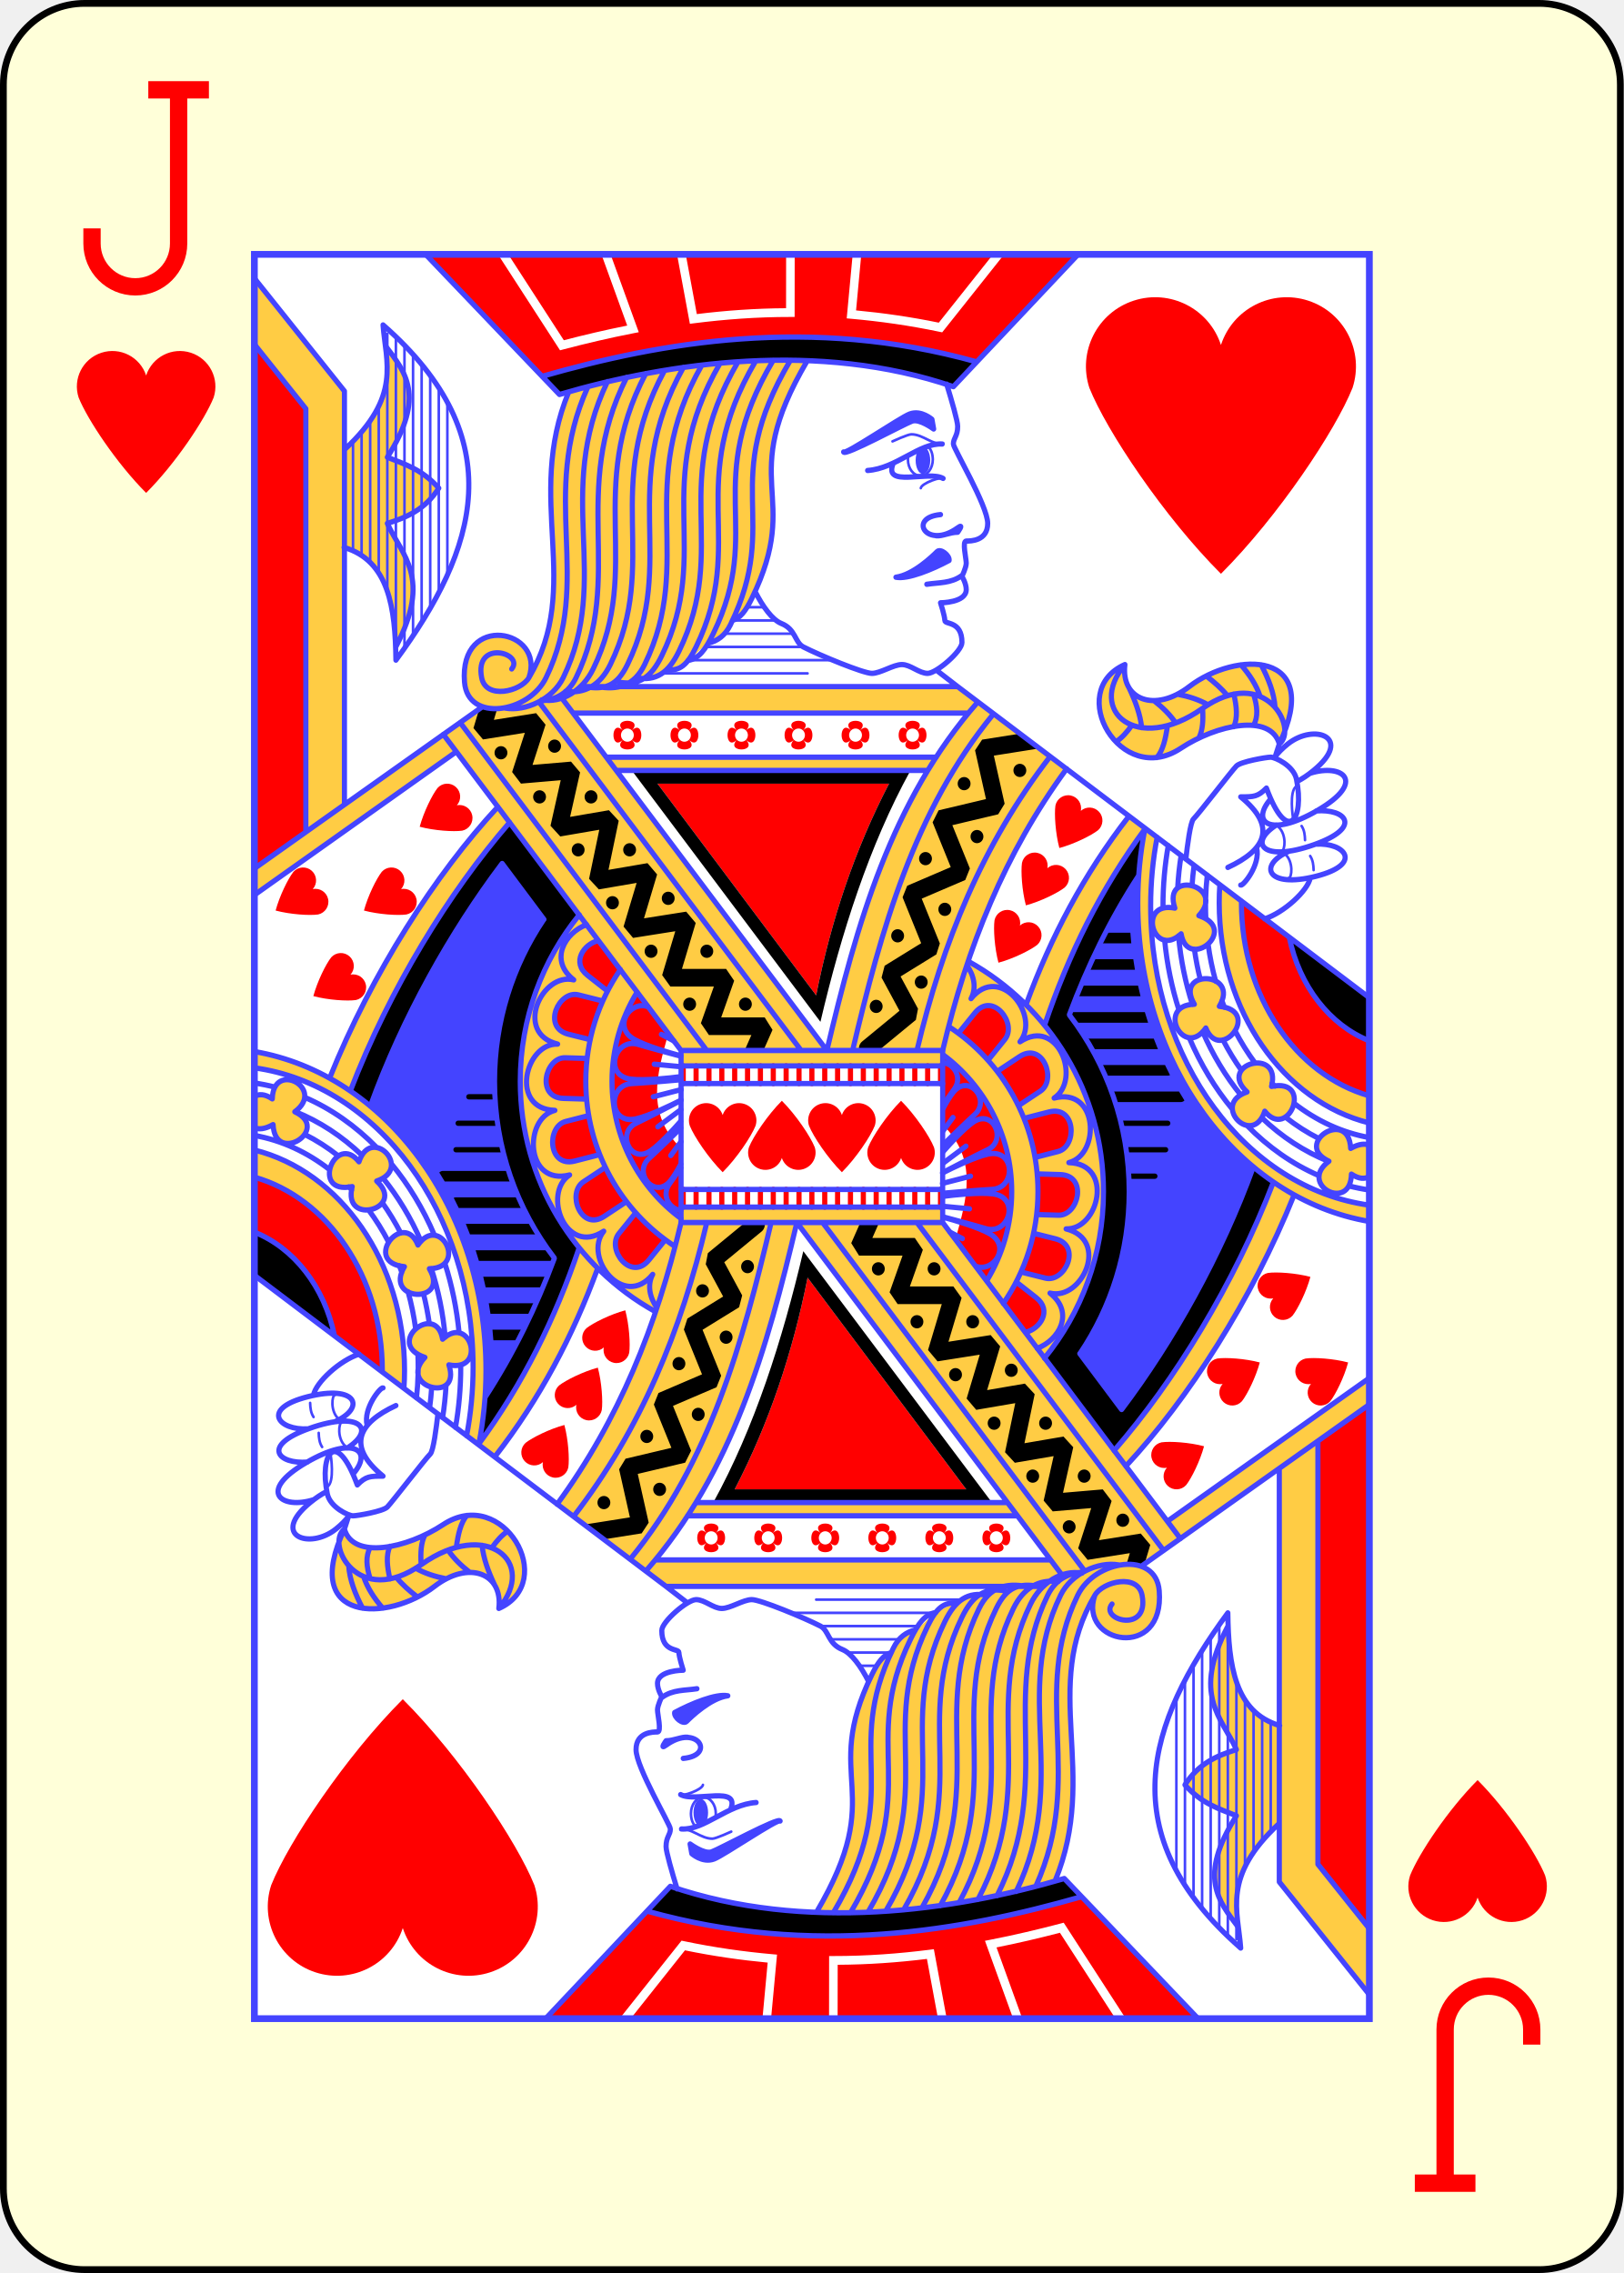
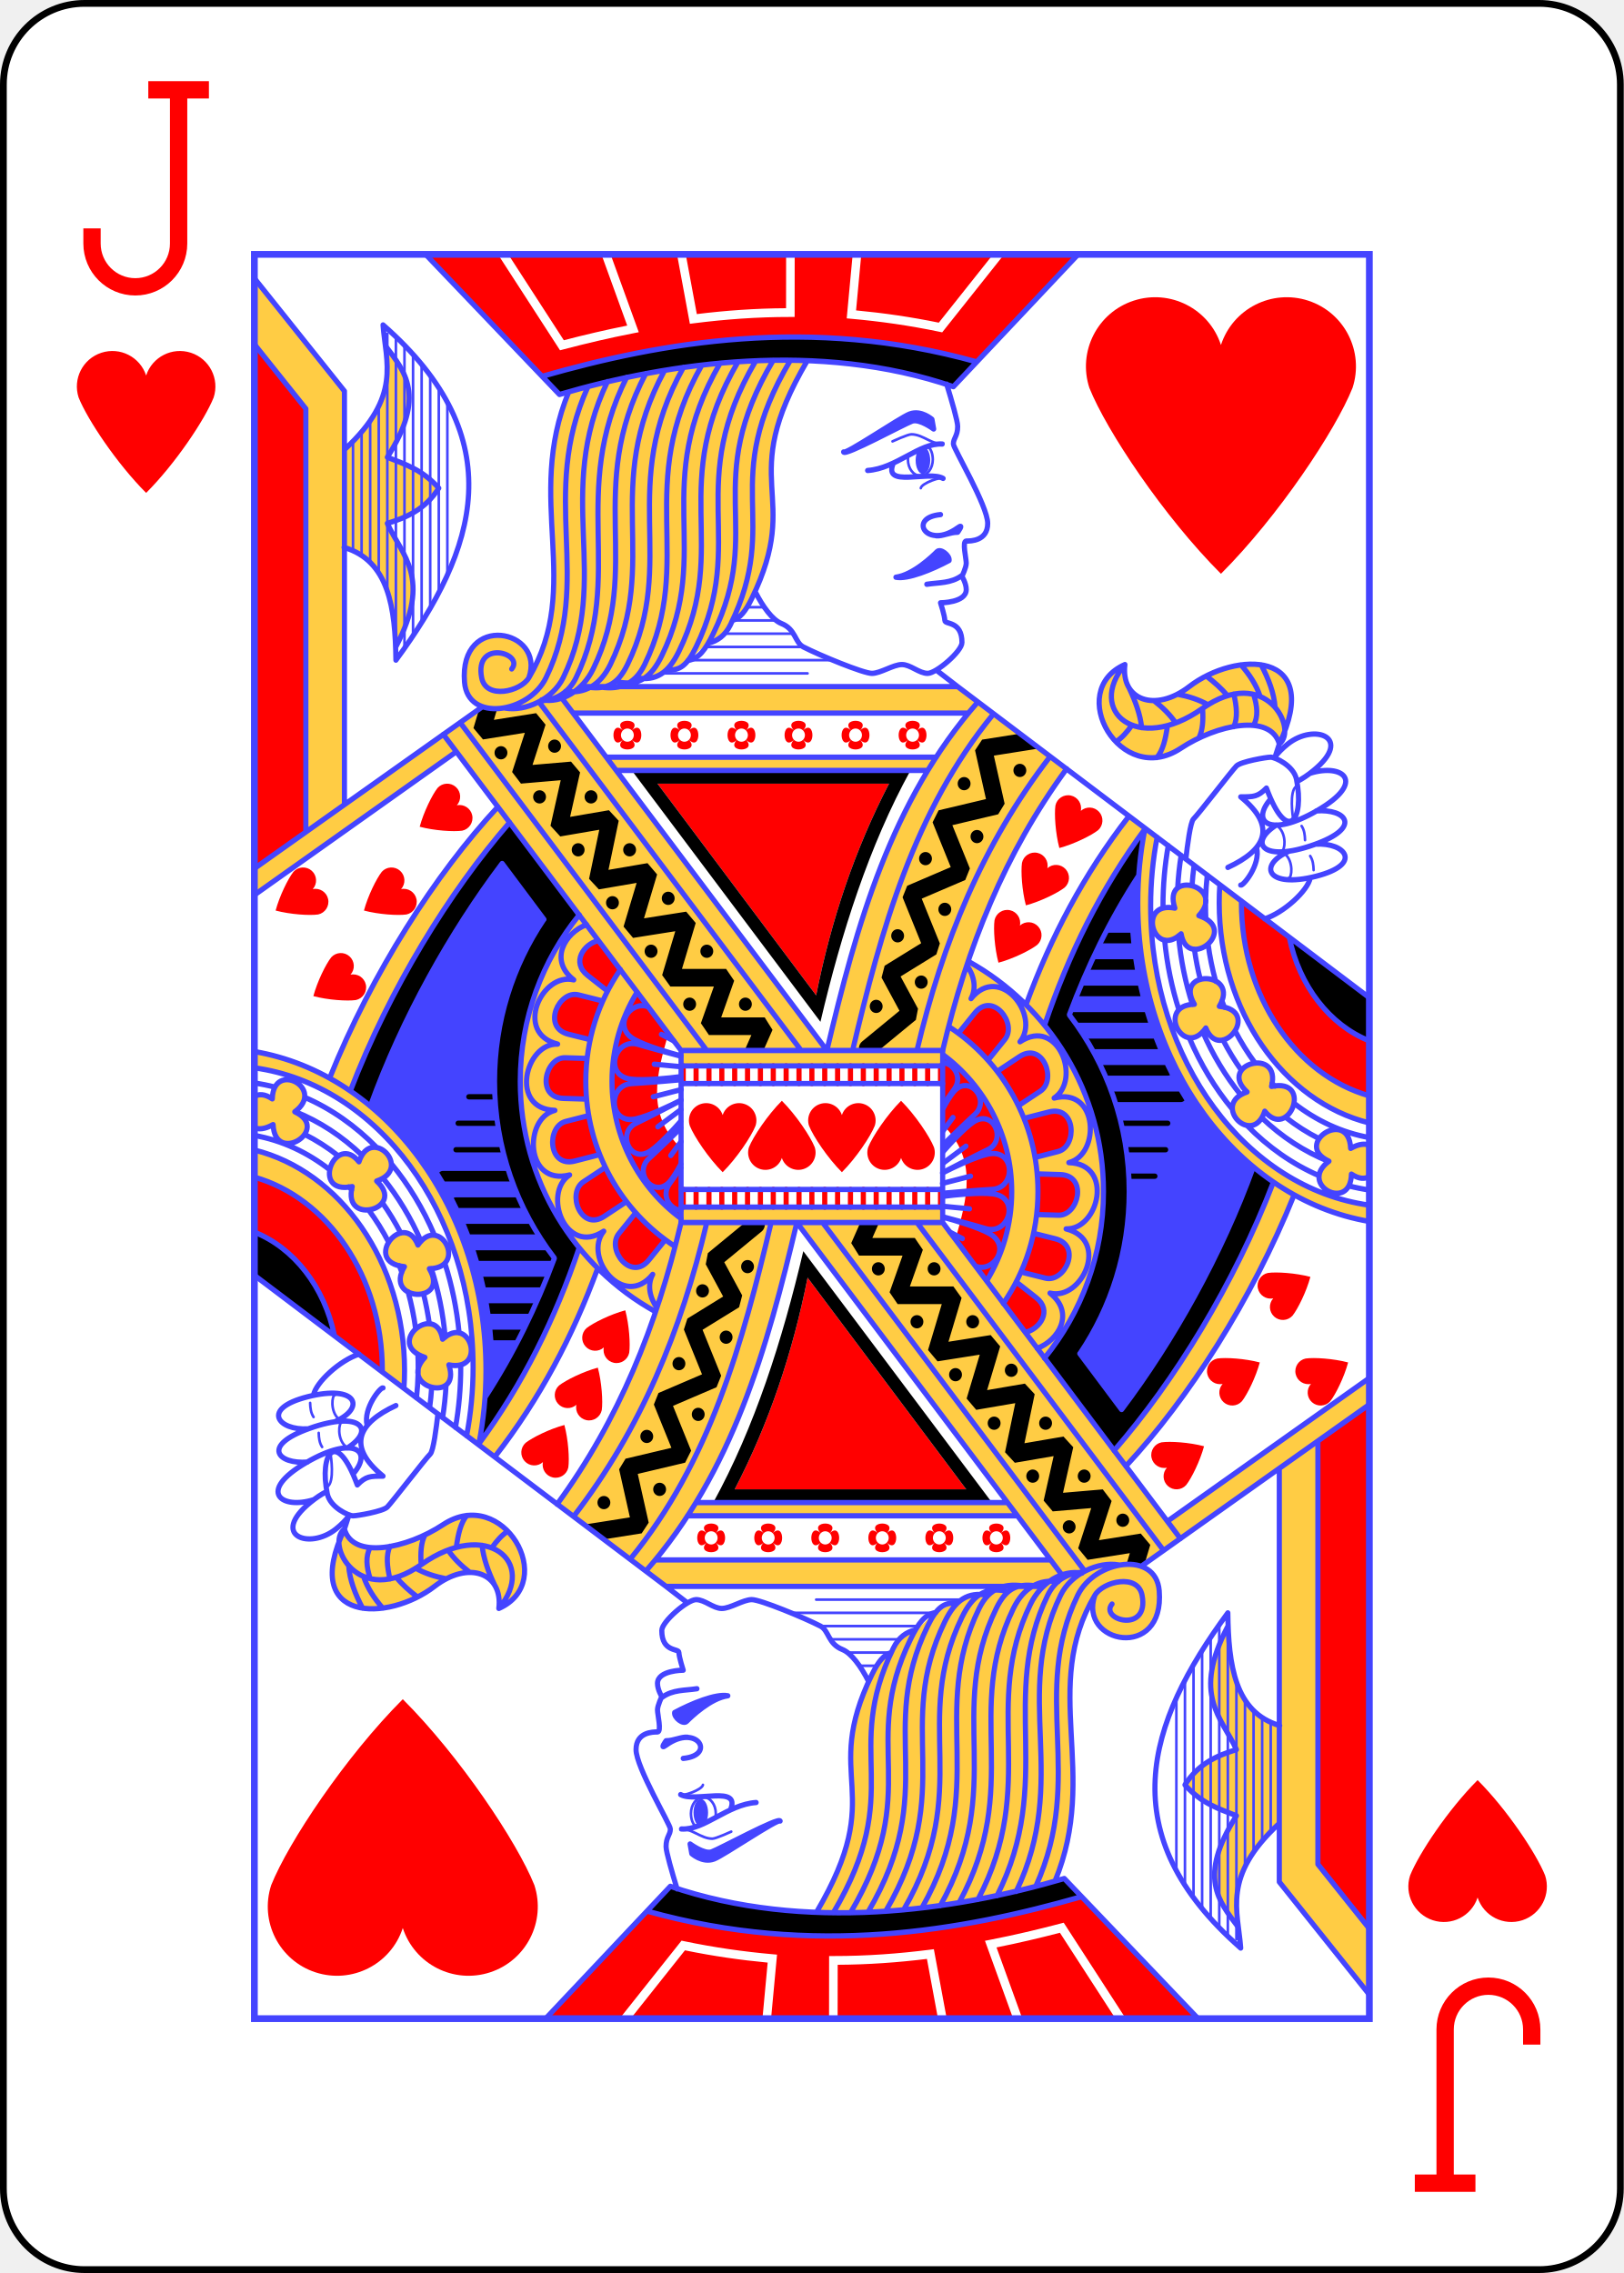
<svg xmlns="http://www.w3.org/2000/svg" xmlns:xlink="http://www.w3.org/1999/xlink" class="card" face="JH" height="3.5in" preserveAspectRatio="none" viewBox="-120 -168 240 336" width="2.5in">
  <defs>
    <symbol id="VHJ" viewBox="-500 -500 1000 1000" preserveAspectRatio="xMinYMid">
      <path d="M50 -460L250 -460M150 -460L150 250A100 100 0 0 1 -250 250L-250 220" stroke="red" stroke-width="80" stroke-linecap="square" stroke-miterlimit="1.5" fill="none" />
    </symbol>
    <symbol id="SHJ" viewBox="-600 -600 1200 1200" preserveAspectRatio="xMinYMid">
      <path d="M0 -300A230 230 0 0 1 460 -150C400 0 200 300 0 500C-200 300 -400 0 -460 -150A230 230 0 0 1 0 -300Z" fill="red" />
    </symbol>
    <symbol id="HJ6" preserveAspectRatio="none" viewBox="0 0 1300 2000">
      <path stroke="#44F" stroke-linecap="round" stroke-linejoin="round" stroke-width="3" fill="none" d="M115,211.838V336.035M125,201.17V341.484M135,188.605V349.318M145,171.893V361.475M155,90V382.195M165,93.402V455M175,103.035V446.279M185,113.461v318.725M195,124.77V417.176M205,137.234V400.865M215,151.24V383.217M225,167.818V363.498M1202,680c9.809,8.788 7.628,26.84 4,27M1194,649c9.809,8.788 7.628,26.84 4,27M1215,603c-9,5 -4,36 -4,36M1221,648c3.216,4.712 3.826,10.284 4,16M1231,682c3.216,4.712 3.826,10.284 4,16M804,254c-2.915,-2.551 -26.04,5.376 -27,11M803,214c-12,3 -23,-10 -37,-10 -4.123,0 -22,8 -22,8M785.397,217.99c3.635,2.779 5.514,8.267 5.603,14.51 0,10.217 -6.492,18.5 -14.5,18.5 -8.008,0 -14.5,-8.283 -14.5,-18.5 0,-1.545 0.148,-3.046 0.428,-4.48M594.212,400H574.713M608.169,415H557.677M627.874,430h-79.844M639.778,445H526.273M670,460H510M645,475H474.754" />
      <use xlink:href="#SHJ" height="100" width="100" transform="translate(546,1000)scale(1,0.972)rotate(0)translate(-50,-50)" />
      <use xlink:href="#SHJ" height="100" width="100" transform="translate(615,1000)scale(1,0.972)rotate(180)translate(-50,-50)" />
      <use xlink:href="#SHJ" height="75" width="75" transform="translate(883,776)scale(1,0.972)rotate(30)translate(-37,-37)" />
      <use xlink:href="#SHJ" height="75" width="75" transform="translate(915,711)scale(1,0.972)rotate(30)translate(-37,-37)" />
      <use xlink:href="#SHJ" height="75" width="75" transform="translate(954,646)scale(1,0.972)rotate(30)translate(-37,-37)" />
      <use xlink:href="#SHJ" height="75" width="75" transform="translate(220,633)scale(1,0.972)rotate(60)translate(-37,-37)" />
      <use xlink:href="#SHJ" height="75" width="75" transform="translate(155,728)scale(1,0.972)rotate(60)translate(-37,-37)" />
      <use xlink:href="#SHJ" height="75" width="75" transform="translate(52,728)scale(1,0.972)rotate(60)translate(-37,-37)" />
      <use xlink:href="#SHJ" height="75" width="75" transform="translate(96,825)scale(1,0.972)rotate(60)translate(-37,-37)" />
    </symbol>
    <symbol id="HJ5" preserveAspectRatio="none" viewBox="0 0 1300 2000">
      <path stroke="#44F" stroke-linecap="round" stroke-linejoin="round" stroke-width="6" fill="none" d="M497.5,1097.5v-195h305M497.537,920h304.598M497.742,940H802.545M497.5,902.5 220.251,544.105M527.5,902.5 239.883,530.703M637.5,902.5 332.043,507.64M667.5,902.5 360,505M843.545,507.421C742.264,619.634 702.256,759.866 667.5,902.5M861.602,521.114C769.05,630.934 730.857,765.611 697.5,902.5M927.767,569.282C849.253,668.405 802.427,779.685 772.5,902.5M947.112,583.064C874.973,678.686 831.048,785.345 802.5,902.5M1019.446,637.169C967.035,702.845 928.629,773.879 899.905,850.089M1038.706,650.958C986.6,719.514 949.095,793.764 921.435,873.508M832.604,801.554C926.414,852.124 990,950.023 990,1062.5c0,71.656 -25.807,137.396 -68.796,188.75M809.465,875.279c62.645,39.589 104.133,108.649 104.133,187.221 0,47.078 -14.894,90.741 -40.31,126.695M802.617,907.044c48.755,35.02 80.42,91.608 80.42,155.456 0,37.016 -10.643,71.591 -29.089,100.939M410.447,570H795.06M371.695,520H831.344M380,490h440l480,352.653M266.065,512.714 -6.0121561e-5,696.207M235.472,563.812 -1.1326293e-4,726.207M950.477,862.551C994.062,917.828 1020,987.19 1020,1062.5c0,67.984 -21.137,131.121 -57.313,183.425M1299.977,1096.3C1147.335,1070.987 1030,918.871 1030,735c0,-28.79 2.877,-56.801 8.315,-83.669M1299.997,984.664C1200.041,960.596 1124.931,857.962 1124.931,735c0,-6.74 0.226,-13.419 0.669,-20.028M1299.932,953.909C1214.423,930.36 1150.822,841.287 1150.822,735c0,-0.681 0,-1.361 0.01,-2.041M1299.986,891.586c-46.105,-17.787 -81.731,-62.149 -93.344,-117.406M1212.185,1066.42c-49.392,119.253 -123.424,231.132 -195.84,307.033M1188.142,1051.696c-45.752,115.83 -115.542,225.867 -185.645,304.261M1164.817,1034.294c-37.421,100.57 -93.69,197.776 -153.481,274.922M962.382,1246.096l48.757,63.385M1031.014,704.289c-33.188,49.72 -59.544,102.25 -80.73,157.52M422.639,585h362.262M1299.983,1077.842C1156.51,1058.675 1045,914.194 1045,738.805c0,-26.881 2.619,-53.037 7.572,-78.126M1059.399,741.109c0,-0.767 -0.01,-1.536 -0.01,-2.304 0,-23.564 2.119,-46.54 6.143,-68.676M1077.911,856.364c-8.199,-24.991 -13.861,-51.486 -16.611,-79.042M1140.318,969.093c-20.107,-23.635 -37.136,-50.952 -50.307,-81.03M1241.484,1044.486c-31.032,-13.014 -59.491,-32.494 -84.226,-57.078M1299.961,1060.643c-8.078,-1.138 -16.049,-2.695 -23.895,-4.651M1076.515,718.271c0.705,-12.565 2.052,-24.92 4.003,-37.022M1093.71,850.367c-8.155,-24.563 -13.696,-50.687 -16.218,-77.89M1150.033,952.845c-17.576,-21.101 -32.571,-45.235 -44.38,-71.68M1252.671,1028.253c-28.585,-11.096 -54.959,-27.99 -78.135,-49.511M1093.259,715.83c0.527,-7.843 1.323,-15.596 2.375,-23.247M1102.898,822.034c-2.874,-11.182 -5.185,-22.656 -6.892,-34.376M1150.821,924.939c-7.863,-10.799 -15.053,-22.307 -21.494,-34.431M1241.453,1002.431c-13.808,-6.724 -26.972,-14.931 -39.349,-24.455M1109.122,731.535c0.214,-9.441 0.844,-18.759 1.869,-27.929M1109.07,734.342c0.013,-0.937 0.03,-1.872 0.051,-2.807M1109.364,753.225c-0.215,-4.774 -0.325,-9.582 -0.325,-14.42 0,-1.491 0.01,-2.978 0.031,-4.463M1120.842,824.075c-3.907,-13.663 -6.901,-27.827 -8.896,-42.388M1131.024,853.653c-1.021,-2.518 -2.009,-5.058 -2.965,-7.619M1166.911,916.882c-8.722,-11.416 -16.618,-23.738 -23.575,-36.833M1189.878,942.971c-1.163,-1.145 -2.316,-2.305 -3.459,-3.477M1299.975,1001.212c-32.013,-5.54 -61.824,-19.135 -87.925,-38.996M1125.046,852.422c24.758,-39.989 -53.606,-42.759 -29.062,-2.32 -45.25,0.959 -12.431,62.742 13.338,26.872 16.589,40.725 65.921,-19.527 15.724,-24.551v0M1101.157,749.593c32.722,-33.783 -43.244,-53.216 -27.897,-8.47 -44.412,-8.721 -25.537,58.643 7.295,29.099 7.514,43.327 68.57,-5.007 20.602,-20.629v0M1185.914,943.233c11.993,-45.477 -63.761,-25.231 -28.472,6.272 -42.995,14.138 6.443,63.636 20.608,21.802 27.764,34.101 57.339,-37.936 7.864,-28.074v0M1300.135,1010.069c-5.027,-2.306 -12.268,-1.873 -21.939,3.425 -2.191,-46.981 -68.392,-4.957 -25.283,14.519 -36.78,26.376 25.223,58.779 26.195,14.622 8.812,5.811 15.89,5.757 20.947,2.654M802.345,1041.284C814.637,1035.196 839.543,1023.429 855,1020c31.902,-7.076 33.675,38.555 5,40 -14.795,0.745 -43.333,3.13 -57.139,4.316M802.259,1053.185 835,1045M803.002,1017.227c8.416,-9.361 23.833,-25.793 34.759,-33.279C861.51,967.674 877.964,1004.39 855,1015c-15.996,7.391 -51.487,25.46 -51.487,25.46M802.641,1030.533l26.991,-19.574M802.801,968.572c3.872,-6.98 7.984,-13.67 11.743,-18.34 18.053,-22.427 44.389,7.991 25.456,24.767 -9.832,8.712 -28.329,26.23 -37.107,34.582M802.562,994.168l11.982,-15.727M802.681,916.238c12.411,0.879 23.559,16.505 13.283,30.13 -3.496,4.635 -8.31,11.292 -13.193,18.135M803.208,1067.804c13.221,-1.659 41.624,-4.727 57.747,-2.804 32.447,3.87 19.033,47.521 -8.507,39.404 -12.405,-3.656 -35.107,-9.597 -49.603,-13.339M803.117,1079.149l30.698,2.832M802.825,1091.431c13.122,3.413 40.07,10.939 54.14,18.569 25.829,14.005 5.327,44.21 -15.498,37.286M811.199,1108.508l14.273,7.253M820.822,883.013 840,860c20.833,-25 50,12 35,30l-19.533,23.44M866.115,926.176l25.888,-16.661c27.365,-17.612 44.11,26.426 24.407,39.106l-25.561,16.451M897.437,979.424l28.981,-7.228c31.576,-7.875 33.267,39.208 10.533,44.878l-26.668,6.651M912.772,1042.408l26.792,0.774c32.529,0.939 21.451,46.732 -1.97,46.056l-25.527,-0.737M908.372,1109.736l25.375,6.172c31.621,7.691 11.251,50.174 -11.516,44.636l-28.376,-6.902M888.39,1164.961l23.151,17.706c19.226,14.704 4.377,35.449 -12.153,39.257M830.621,805.888c8.311,11.194 11.712,25.644 4.933,37.823 33.98,-40.776 81.551,19.572 57.086,48.931 44.633,-28.725 71.944,43.101 39.808,63.783 51.501,-12.844 54.259,63.95 17.179,73.198 53.056,1.532 34.986,76.221 -3.214,75.118 51.574,12.544 18.351,81.835 -18.782,72.803 29.402,22.486 9.944,53.634 -14.821,62.553M-4.1946769e-5,27.174 105,155v468.153M-2.8273735e-4,101.956 60,175v479.351M105.543,220.9C171.888,160.995 153.134,122.459 150,80 301.153,208.774 259.829,334.773 165,460 164.269,400.691 156.82,347.161 104.534,332.203M153.067,103.994C175.411,132.999 200.6,160.301 155,230c20.188,7.868 40.478,13.66 60,35 -15.899,24.348 -37.565,33.206 -60,40 17.25,36.869 52.183,61.332 9.939,139.946M1086.039,685.554c1.723,-14.747 5.189,-42.096 8.961,-45.554 5.241,-4.806 44.331,-54.331 50,-60 5,-5 35,-10 40,-10 5,0 26.73,9.531 30,25 9.58,45.312 -10.243,75.366 -35,10 -10,10 -15,10 -30,10 42.719,33.895 28.888,60.209 -15,80M1189.832,569.83c3.706,-4.796 8.718,-9.813 15.168,-14.83 30.749,-23.916 77.015,-7.611 30,30 -6.876,5.501 -13.279,9.583 -19.093,12.442M1230.967,588.235c37.403,-11.47 66.809,9.201 8.431,42.197 -55.596,31.424 -78.104,13.095 -54.412,-13.083M1238.093,630.92c34.281,-2.653 54.672,18.516 -2.566,38.272 -59.976,20.701 -76.954,-1.871 -43.853,-22.363M1237.496,668.581c34.149,-2.052 55.895,22.657 0.33,36.419 -57.162,14.158 -68.359,-12.308 -31.514,-28.411M1177.822,753.311c22.272,-6.892 50.557,-31.936 53.306,-46.624M1168.572,672.596C1173.451,691.931 1152.688,716.343 1150,715M1015,465c-5,40 35,55 75,25 53.815,-40.361 157.09,-42.075 105,65 -10,-35 -72.804,-22.126 -115,5 -70,45 -135,-65 -65,-95v0M1015,465c-45.453,52.655 14.216,101.957 90,50 74.272,-50.92 112.522,23.688 90,40l-5,15M1173.827,465.278c8.656,16.019 15.13,32.113 16.274,48.388M1150.351,465.31c9.92,11.142 17.946,22.907 22.308,35.877M1109.891,477.966c9.181,6.823 17.741,14.141 24.698,22.411M1076.353,498.61c12.964,2.473 25.084,6.156 35.631,12.093M1049.006,506.018c9.893,7.502 18.578,15.684 25.119,25.074M1019.799,491.34c7.391,15.133 13.117,30.231 14.738,45.244M1165.015,533.965c5.593,-10.021 4.31,-21.725 0.053,-35.11M1141.958,535.465c4.67,-10.081 3.388,-22.601 0.018,-37.077M1101.143,548.336c4.647,-8.761 5.254,-20.122 4.457,-33.296M1052.281,570.456c7.156,-8.408 10.151,-21.051 12.291,-36.07M1004.527,552.513c6.741,-4.077 12.714,-10.692 18.646,-18.784M807.137,147.068C812.881,165.269 820,189.034 820,195c0,11.18 -5,13.128 -5,20 0,5 40,70 40,90 0,20 -20,20 -25,20 -5,0 0,20 0,25 0,5 -5,15 -5,15 0,0 5,7.929 5,15 0,15 -30,15 -30,15 0,0 5,15 5,20 0,5 20,0 20,25 0,10 -30,35 -40,35 -10,0 -20,-10 -30,-10 -10,0 -25,10 -35,10 -10,0 -61.026,-20.513 -80,-30 -10,-5 -8.577,-19.972 -25.6,-26.568 -10.395,-4.028 -21.739,-19.195 -30.499,-36.124M800,295c-39.021,3.503 -15.755,40.282 20,15 8.165,-5.773 0,5 0,5 -9.083,0 -18.017,4.731 -25,4M748,366c20.005,-2.569 42.801,-23.897 48,-29 4.093,-4.017 14.922,4.34 14,10 -19.782,10.298 -48.043,21.628 -62,19M784,374c14.112,-2.18 28.148,-0.782 41,-10M687,224c2.047,3.471 65.668,-38.846 77,-43 13.905,-5.097 26.594,6.692 26,6l2,11c0,0 -16.409,-11.864 -25,-9 -9,3 -78.944,40.146 -80,35v0M715,245c33.347,-2.168 60.226,-31.538 87,-30M744.96,236.788C732.526,265.243 785.724,244.615 803,254M820,490 795.107,471.33M366.449,156.054C314.555,278.493 383.861,375.085 320,480c-9.532,15.66 -50,25 -55,0 -8.825,-44.126 50.246,-27.892 35,-10M388.831,150.202C331.019,274.733 395.788,368.424 340,480c-20,40 -91.159,51.01 -95,5 -6.657,-79.736 95,-60 75,-5M411.713,144.176C348.907,271.727 416.684,366.631 360,480c-12.344,24.689 -44.178,38.333 -67.644,34.343M434.146,139.286C366.706,269.312 432.407,365.187 375,480c-8.547,17.094 -22.772,24.414 -38.504,25.976M456.348,135.077C385.291,266.556 453.018,353.963 395,470c-12.344,24.689 -36.535,38.99 -60,35M478.348,131.421C404.032,264.677 473.553,347.894 415,465c-11.864,23.728 -30.051,33.243 -52.279,30.405M500.279,128.004C422.838,263.261 494.052,346.896 435,465c-12.344,24.689 -26.535,28.99 -50,25M521.683,125.573C441.982,262.263 514.405,346.19 455,465c-12.344,24.689 -31.535,28.99 -55,25M543.015,123.306C461.18,261.181 534.732,335.535 475,455c-12.344,24.689 -26.535,33.99 -50,30M563.984,121.683C480.602,260.56 554.966,330.067 495,450c-12.344,24.689 -26.535,33.99 -50,30M584.581,120.692C500.248,260.213 575.109,324.783 515,445c-10.357,20.714 -18.493,27.076 -34.703,26.232M605,120c-85,140 -9.792,189.584 -70,310 -9.215,18.429 -16.672,28.284 -29.621,30.438M625,120c-85,140 -9.792,179.584 -70,300 -6.153,12.306 -15.249,18.305 -25.732,20.732M644.623,120.621C560.237,260.029 640.119,269.762 580,390c-7.445,14.891 -13.743,22.365 -22.718,25.077M335.618,138.234C473.659,99.833 647.925,69.077 841.926,121.819M199.648,1.2820655e-4 355.703,158.855C484.175,122.112 658.575,97.858 815,150L960.455,-4.1127205e-4" />
    </symbol>
    <symbol id="HJ4" preserveAspectRatio="none" viewBox="0 0 1300 2000">
      <path fill="black" d="M632.881,93.754C522.32,93.231 421.894,114.266 335.619,138.322l20.084,20.533C484.175,122.112 658.575,97.858 815,150l26.967,-28.018C769.201,102.143 699.217,94.068 632.881,93.754Zm-366.957,418.852 -3.684,2.355 -6.799,22.098 11.08,12.824 48.814,-7.51 -14.822,44.465 10.316,13.127 46.346,-3.861 -11.92,51.648 11.389,12.111 45.498,-7.582 -11.92,55.623 11.422,11.959 44.039,-7.34 -15.242,49.535 11.08,12.824 49.227,-7.574 -15.307,49.75L485,830h50.723L520.602,871.582 530,885h49.471l-7.816,17.195 21.777,0.42 10.672,-23.477L595,865H544.277L559.398,823.418 550,810h-51.459l16.018,-52.059 -11.08,-12.824 -49.227,7.574 15.307,-49.75 -11.203,-12.805 -45.498,7.582 11.92,-55.623 -11.422,-11.959 -45.25,7.541 11.639,-50.43 -10.574,-12.213 -44.889,3.74 15.205,-45.613 -11.008,-13.045 -49.227,7.574 3.77,-12.25zm627.301,30.627 -44.746,6.885 -8.223,12.131 12.752,55.256 -55.256,12.752 -6.982,13.59 21.154,50.77 -50.77,21.154 -5.385,13.076 21.676,52.025 -42.59,25.555 -3.598,13.43 20.896,37.615 -43.4,34.721c-3.111,2.398 -4.416,6.261 -3.707,9.861l22.803,0.473 43.396,-34.717 2.496,-12.664 -20.303,-36.547 41.705,-25.023 4.086,-12.42 -21.154,-50.77 50.77,-21.154 5.385,-13.076 -20.447,-49.072 53.465,-12.338 7.496,-11.992 -12.578,-54.506 52.484,-8.076zM350,550a7.5,7.5 0 0 0 -7.5,7.5 7.5,7.5 0 0 0 7.5,7.5 7.5,7.5 0 0 0 7.5,-7.5 7.5,7.5 0 0 0 -7.5,-7.5zm-62.5,7.5a7.5,7.5 0 0 0 -7.5,7.5 7.5,7.5 0 0 0 7.5,7.5 7.5,7.5 0 0 0 7.5,-7.5 7.5,7.5 0 0 0 -7.5,-7.5zm605,20a7.5,7.5 0 0 0 -7.5,7.5 7.5,7.5 0 0 0 7.5,7.5 7.5,7.5 0 0 0 7.5,-7.5 7.5,7.5 0 0 0 -7.5,-7.5zM440,585 660,870C684.379,769.032 716.858,670.131 765,585Zm387.5,7.5a7.5,7.5 0 0 0 -7.5,7.5 7.5,7.5 0 0 0 7.5,7.5 7.5,7.5 0 0 0 7.5,-7.5 7.5,7.5 0 0 0 -7.5,-7.5zM470,600h270c-40,75 -67.501,154.549 -85,240zm-137.5,7.5a7.5,7.5 0 0 0 -7.5,7.5 7.5,7.5 0 0 0 7.5,7.5 7.5,7.5 0 0 0 7.5,-7.5 7.5,7.5 0 0 0 -7.5,-7.5zm60,0a7.5,7.5 0 0 0 -7.5,7.5 7.5,7.5 0 0 0 7.5,7.5 7.5,7.5 0 0 0 7.5,-7.5 7.5,7.5 0 0 0 -7.5,-7.5zm646.01,43.645C986.6,719.514 949.094,793.765 921.199,873.486 964.096,924.86 990,990.71 990,1062.5c0,71.656 -25.806,137.396 -68.666,188.766l80.898,104.387c70.368,-78.089 140.157,-188.125 185.936,-304.125 -8.049,-5.395 -15.882,-11.065 -23.428,-17.227 -37.346,100.564 -93.612,197.77 -153.502,275.049l-48.703,-63.338C998.863,1193.622 1020,1130.484 1020,1062.5c0,-4.859 -0.112,-9.692 -0.326,-14.5H1050a3,3 0 1 0 0,-6h-30.65c-0.51,-8.084 -1.33,-16.084 -2.428,-24H1062.5a3,3 0 1 0 0,-6h-46.465c-1.28,-8.1 -2.853,-16.106 -4.727,-24H1065a3,3 0 1 0 0,-6h-55.182c-1.829,-7.093 -3.889,-14.097 -6.182,-21H1080a6.001,6.001 0 0 0 4.396,-1.834c-2.162,-3.343 -4.264,-6.739 -6.33,-10.166h-78.68c-2.293,-6.086 -4.769,-12.087 -7.414,-18H1065a6.001,6.001 0 0 0 2.568,-0.545c-2,-3.775 -3.94,-7.594 -5.826,-11.455h-75.436c-3.036,-6.105 -6.254,-12.109 -9.658,-18h76.848c-1.696,-3.961 -3.331,-7.962 -4.908,-12h-79.219c-3.905,-6.137 -8.019,-12.135 -12.316,-18h84.978c-1.337,-3.965 -2.6,-7.972 -3.822,-12h-86.6c2.314,-6.035 4.68,-12.038 7.121,-18h74.453c-1.013,-3.974 -1.972,-7.973 -2.873,-12h-66.547c2.582,-6.036 5.224,-12.039 7.945,-18h54.992c-0.71,-3.978 -1.367,-7.978 -1.967,-12h-47.416c2.878,-6.037 5.824,-12.04 8.855,-18h36.262c-0.422,-3.982 -0.79,-7.982 -1.103,-12h-28.904c11.729,-22.086 24.556,-43.65 38.629,-64.703 1.34,-18.056 3.772,-35.746 7.453,-53.152zM842.5,652.5a7.5,7.5 0 0 0 -7.5,7.5 7.5,7.5 0 0 0 7.5,7.5 7.5,7.5 0 0 0 7.5,-7.5 7.5,7.5 0 0 0 -7.5,-7.5zm-465,15a7.5,7.5 0 0 0 -7.5,7.5 7.5,7.5 0 0 0 7.5,7.5 7.5,7.5 0 0 0 7.5,-7.5 7.5,7.5 0 0 0 -7.5,-7.5zm60,0a7.5,7.5 0 0 0 -7.5,7.5 7.5,7.5 0 0 0 7.5,7.5 7.5,7.5 0 0 0 7.5,-7.5 7.5,7.5 0 0 0 -7.5,-7.5zm345,10a7.5,7.5 0 0 0 -7.5,7.5 7.5,7.5 0 0 0 7.5,7.5 7.5,7.5 0 0 0 7.5,-7.5 7.5,7.5 0 0 0 -7.5,-7.5zm-300,45a7.5,7.5 0 0 0 -7.5,7.5 7.5,7.5 0 0 0 7.5,7.5 7.5,7.5 0 0 0 7.5,-7.5 7.5,7.5 0 0 0 -7.5,-7.5zm-65,5a7.5,7.5 0 0 0 -7.5,7.5 7.5,7.5 0 0 0 7.5,7.5 7.5,7.5 0 0 0 7.5,-7.5 7.5,7.5 0 0 0 -7.5,-7.5zM805,735a7.5,7.5 0 0 0 -7.5,7.5 7.5,7.5 0 0 0 7.5,7.5 7.5,7.5 0 0 0 7.5,-7.5 7.5,7.5 0 0 0 -7.5,-7.5zm-55,30a7.5,7.5 0 0 0 -7.5,7.5 7.5,7.5 0 0 0 7.5,7.5 7.5,7.5 0 0 0 7.5,-7.5 7.5,7.5 0 0 0 -7.5,-7.5zm456.824,9.256c11.444,55.19 47.068,99.532 93.176,117.316V842.658c-31.005,-22.779 -62.007,-45.556 -93.176,-68.402zM462.5,782.5a7.5,7.5 0 0 0 -7.5,7.5 7.5,7.5 0 0 0 7.5,7.5 7.5,7.5 0 0 0 7.5,-7.5 7.5,7.5 0 0 0 -7.5,-7.5zm65,0a7.5,7.5 0 0 0 -7.5,7.5 7.5,7.5 0 0 0 7.5,7.5 7.5,7.5 0 0 0 7.5,-7.5 7.5,7.5 0 0 0 -7.5,-7.5zm250,35a7.5,7.5 0 0 0 -7.5,7.5 7.5,7.5 0 0 0 7.5,7.5 7.5,7.5 0 0 0 7.5,-7.5 7.5,7.5 0 0 0 -7.5,-7.5zm-270,25a7.5,7.5 0 0 0 -7.5,7.5 7.5,7.5 0 0 0 7.5,7.5 7.5,7.5 0 0 0 7.5,-7.5 7.5,7.5 0 0 0 -7.5,-7.5zm65,0a7.5,7.5 0 0 0 -7.5,7.5 7.5,7.5 0 0 0 7.5,7.5 7.5,7.5 0 0 0 7.5,-7.5 7.5,7.5 0 0 0 -7.5,-7.5zM725,845a7.5,7.5 0 0 0 -7.5,7.5 7.5,7.5 0 0 0 7.5,7.5 7.5,7.5 0 0 0 7.5,-7.5 7.5,7.5 0 0 0 -7.5,-7.5z" />
    </symbol>
    <symbol id="HJ3" preserveAspectRatio="none" viewBox="0 0 1300 2000">
      <path fill="#44F" d="M1011.237,1309.349l-48.703,-63.338C998.863,1193.621 1020,1130.484 1020,1062.5 1020,987.19 994.062,917.828 950.38,862.18 971.47,806.539 997.826,754.009 1031.065,704.168 1030.377,714.251 1030,724.574 1030,735c0,123.54 52.969,232.746 134.421,299.04 -37.026,100.824 -93.294,198.03 -153.184,275.308zM748,366c20.005,-2.569 42.801,-23.897 48,-29 4.093,-4.017 14.922,4.34 14,10 -19.782,10.298 -48.043,21.628 -62,19M687,224c2.047,3.471 65.668,-38.846 77,-43 13.905,-5.097 26.594,6.692 26,6l2,11c0,0 -16.409,-11.864 -25,-9 -9,3 -78.944,40.146 -80,35zM788,233.5a8.5,15.5 0 0 1 -8.5,15.5 8.5,15.5 0 0 1 -8.5,-15.5 8.5,15.5 0 0 1 8.5,-15.5 8.5,15.5 0 0 1 8.5,15.5z" />
    </symbol>
    <symbol id="HJ2" preserveAspectRatio="none" viewBox="0 0 1300 2000">
      <path fill="red" d="M199.648,0 355.703,158.855C484.175,122.112 658.575,97.858 815,150L960.455,0h-86.256l-72.256,88.408 -2.959,-0.604C763.777,80.62 729.266,75.896 695.65,72.996L690.621,72.562 697.58,0h-67.604l-0.084,70.975 -4.998,-0.006c-38.885,-0.036 -76.4,2.699 -112.475,7.174L507.771,78.721 492.77,0h-77.479l32.893,88.25 -5.828,1.102C413.491,94.812 385.997,101.171 359.809,107.875l-3.436,0.881L283.979,0Zm96.344,0 64.801,97.352c23.534,-5.972 48.189,-11.616 73.916,-16.621L404.617,0Zm206.957,0 12.902,67.705c33.443,-3.997 68.149,-6.47 104.053,-6.654L619.977,0Zm204.674,0 -6.092,63.533c31.424,2.872 63.623,7.331 96.459,13.91L861.283,0ZM0,101.957V696.488L60,654.352V175Zm434.898,426.797c-6.16,0 -12.292,3.65 -5.287,10.936a7.5,7.5 0 0 1 5.287,-2.186 7.5,7.5 0 0 1 5.287,2.188c7.006,-7.286 0.873,-10.938 -5.287,-10.938zm5.287,10.938c-0.102,0.106 -0.179,0.205 -0.287,0.312 0.108,-0.108 0.208,-0.185 0.314,-0.287a7.5,7.5 0 0 0 -0.027,-0.025zm0.027,0.025a7.5,7.5 0 0 1 2.186,5.287 7.5,7.5 0 0 1 -2.188,5.287c14.572,14.012 14.573,-24.584 0.002,-10.574zm-0.002,10.574c-0.106,-0.102 -0.205,-0.179 -0.312,-0.287 0.108,0.108 0.185,0.208 0.287,0.314a7.5,7.5 0 0 0 0.025,-0.027zm-0.025,0.027a7.5,7.5 0 0 1 -5.287,2.186 7.5,7.5 0 0 1 -5.287,-2.188c-14.012,14.572 24.584,14.573 10.574,0.002zm-10.574,-0.002c0.102,-0.106 0.179,-0.205 0.287,-0.312 -0.108,0.108 -0.208,0.185 -0.314,0.287a7.5,7.5 0 0 0 0.027,0.025zm-0.027,-0.025a7.5,7.5 0 0 1 -2.186,-5.287 7.5,7.5 0 0 1 2.188,-5.287c-14.572,-14.012 -14.573,24.584 -0.002,10.574zm0.002,-10.574c0.106,0.102 0.205,0.179 0.312,0.287 -0.108,-0.108 -0.185,-0.208 -0.287,-0.314a7.5,7.5 0 0 0 -0.025,0.027zm71.816,-10.963c-6.16,0 -12.292,3.65 -5.287,10.936a7.5,7.5 0 0 1 5.287,-2.186 7.5,7.5 0 0 1 5.287,2.188c7.006,-7.286 0.873,-10.938 -5.287,-10.938zm5.287,10.938c-0.102,0.106 -0.179,0.205 -0.287,0.312 0.108,-0.108 0.208,-0.185 0.314,-0.287a7.5,7.5 0 0 0 -0.027,-0.025zm0.027,0.025a7.5,7.5 0 0 1 2.186,5.287 7.5,7.5 0 0 1 -2.188,5.287c14.572,14.012 14.573,-24.584 0.002,-10.574zm-0.002,10.574c-0.106,-0.102 -0.205,-0.179 -0.312,-0.287 0.108,0.108 0.185,0.208 0.287,0.314a7.5,7.5 0 0 0 0.025,-0.027zm-0.025,0.027a7.5,7.5 0 0 1 -5.287,2.186 7.5,7.5 0 0 1 -5.287,-2.188c-14.012,14.572 24.584,14.573 10.574,0.002zm-10.574,-0.002c0.102,-0.106 0.179,-0.205 0.287,-0.312 -0.108,0.108 -0.208,0.185 -0.314,0.287a7.5,7.5 0 0 0 0.027,0.025zm-0.027,-0.025a7.5,7.5 0 0 1 -2.186,-5.287 7.5,7.5 0 0 1 2.188,-5.287c-14.572,-14.012 -14.573,24.584 -0.002,10.574zm0.002,-10.574c0.106,0.102 0.205,0.179 0.312,0.287 -0.108,-0.108 -0.185,-0.208 -0.287,-0.314a7.5,7.5 0 0 0 -0.025,0.027zm71.816,-10.963c-6.16,0 -12.292,3.65 -5.287,10.936a7.5,7.5 0 0 1 5.287,-2.186 7.5,7.5 0 0 1 5.287,2.188c7.006,-7.286 0.873,-10.938 -5.287,-10.938zm5.287,10.938c-0.102,0.106 -0.179,0.205 -0.287,0.312 0.108,-0.108 0.208,-0.185 0.314,-0.287a7.5,7.5 0 0 0 -0.027,-0.025zm0.027,0.025a7.5,7.5 0 0 1 2.186,5.287 7.5,7.5 0 0 1 -2.188,5.287c14.572,14.012 14.573,-24.584 0.002,-10.574zm-0.002,10.574c-0.106,-0.102 -0.205,-0.179 -0.312,-0.287 0.108,0.108 0.185,0.208 0.287,0.314a7.5,7.5 0 0 0 0.025,-0.027zm-0.025,0.027a7.5,7.5 0 0 1 -5.287,2.186 7.5,7.5 0 0 1 -5.287,-2.188c-14.012,14.572 24.584,14.573 10.574,0.002zm-10.574,-0.002c0.102,-0.106 0.179,-0.205 0.287,-0.312 -0.108,0.108 -0.208,0.185 -0.314,0.287a7.5,7.5 0 0 0 0.027,0.025zm-0.027,-0.025a7.5,7.5 0 0 1 -2.186,-5.287 7.5,7.5 0 0 1 2.188,-5.287c-14.572,-14.012 -14.573,24.584 -0.002,10.574zm0.002,-10.574c0.106,0.102 0.205,0.179 0.312,0.287 -0.108,-0.108 -0.185,-0.208 -0.287,-0.314a7.5,7.5 0 0 0 -0.025,0.027zm71.814,-10.963c-6.16,0 -12.292,3.65 -5.287,10.936a7.5,7.5 0 0 1 5.287,-2.186 7.5,7.5 0 0 1 5.287,2.188c7.006,-7.286 0.873,-10.938 -5.287,-10.938zm5.287,10.938c-0.102,0.106 -0.179,0.205 -0.287,0.312 0.108,-0.108 0.208,-0.185 0.314,-0.287a7.5,7.5 0 0 0 -0.027,-0.025zm0.027,0.025a7.5,7.5 0 0 1 2.186,5.287 7.5,7.5 0 0 1 -2.188,5.287c14.572,14.012 14.573,-24.584 0.002,-10.574zm-0.002,10.574c-0.106,-0.102 -0.205,-0.179 -0.312,-0.287 0.108,0.108 0.185,0.208 0.287,0.314a7.5,7.5 0 0 0 0.025,-0.027zm-0.025,0.027a7.5,7.5 0 0 1 -5.287,2.186 7.5,7.5 0 0 1 -5.287,-2.188c-14.012,14.572 24.584,14.573 10.574,0.002zm-10.574,-0.002c0.102,-0.106 0.179,-0.205 0.287,-0.312 -0.108,0.108 -0.208,0.185 -0.314,0.287a7.5,7.5 0 0 0 0.027,0.025zm-0.027,-0.025a7.5,7.5 0 0 1 -2.186,-5.287 7.5,7.5 0 0 1 2.188,-5.287c-14.572,-14.012 -14.573,24.584 -0.002,10.574zm0.002,-10.574c0.106,0.102 0.205,0.179 0.312,0.287 -0.108,-0.108 -0.185,-0.208 -0.287,-0.314a7.5,7.5 0 0 0 -0.025,0.027zm71.816,-10.963c-6.16,0 -12.292,3.65 -5.287,10.936a7.5,7.5 0 0 1 5.287,-2.186 7.5,7.5 0 0 1 5.287,2.188c7.006,-7.286 0.873,-10.938 -5.287,-10.938zm5.287,10.938c-0.102,0.106 -0.179,0.205 -0.287,0.312 0.108,-0.108 0.208,-0.185 0.314,-0.287a7.5,7.5 0 0 0 -0.027,-0.025zm0.027,0.025a7.5,7.5 0 0 1 2.186,5.287 7.5,7.5 0 0 1 -2.188,5.287c14.572,14.012 14.573,-24.584 0.002,-10.574zm-0.002,10.574c-0.106,-0.102 -0.205,-0.179 -0.312,-0.287 0.108,0.108 0.185,0.208 0.287,0.314a7.5,7.5 0 0 0 0.025,-0.027zm-0.025,0.027a7.5,7.5 0 0 1 -5.287,2.186 7.5,7.5 0 0 1 -5.287,-2.188c-14.012,14.572 24.584,14.573 10.574,0.002zm-10.574,-0.002c0.102,-0.106 0.179,-0.205 0.287,-0.312 -0.108,0.108 -0.208,0.185 -0.314,0.287a7.5,7.5 0 0 0 0.027,0.025zm-0.027,-0.025a7.5,7.5 0 0 1 -2.186,-5.287 7.5,7.5 0 0 1 2.188,-5.287c-14.572,-14.012 -14.573,24.584 -0.002,10.574zm0.002,-10.574c0.106,0.102 0.205,0.179 0.312,0.287 -0.108,-0.108 -0.185,-0.208 -0.287,-0.314a7.5,7.5 0 0 0 -0.025,0.027zm71.814,-10.963c-6.16,0 -12.292,3.65 -5.287,10.936a7.5,7.5 0 0 1 5.287,-2.186 7.5,7.5 0 0 1 5.287,2.188c7.006,-7.286 0.873,-10.938 -5.287,-10.938zm5.287,10.938c-0.102,0.106 -0.179,0.205 -0.287,0.312 0.108,-0.108 0.208,-0.185 0.314,-0.287a7.5,7.5 0 0 0 -0.027,-0.025zm0.027,0.025a7.5,7.5 0 0 1 2.186,5.287 7.5,7.5 0 0 1 -2.188,5.287c14.572,14.012 14.573,-24.584 0.002,-10.574zm-0.002,10.574c-0.106,-0.102 -0.205,-0.179 -0.312,-0.287 0.108,0.108 0.185,0.208 0.287,0.314a7.5,7.5 0 0 0 0.025,-0.027zm-0.025,0.027a7.5,7.5 0 0 1 -5.287,2.186 7.5,7.5 0 0 1 -5.287,-2.188c-14.012,14.572 24.584,14.573 10.574,0.002zm-10.574,-0.002c0.102,-0.106 0.179,-0.205 0.287,-0.312 -0.108,0.108 -0.208,0.185 -0.314,0.287a7.5,7.5 0 0 0 0.027,0.025zm-0.027,-0.025a7.5,7.5 0 0 1 -2.186,-5.287 7.5,7.5 0 0 1 2.188,-5.287c-14.572,-14.012 -14.573,24.584 -0.002,10.574zm0.002,-10.574c0.106,0.102 0.205,0.179 0.312,0.287 -0.108,-0.108 -0.185,-0.208 -0.287,-0.314a7.5,7.5 0 0 0 -0.025,0.027zM470,600 655,840c17.499,-85.451 45,-165 85,-240zm680.832,132.959c-0.01,0.68 -0.01,1.36 -0.01,2.041 0,106.313 63.636,195.399 149.178,218.92v-62.346c-46.109,-17.785 -81.745,-62.134 -93.359,-117.395zM855.346,851.596C850.223,851.686 844.883,854.141 840,860L820.822,883.014 855.467,913.439 875,890c11.484,-13.781 -2.921,-38.701 -19.654,-38.404zm48.607,53.824c-3.659,0.096 -7.675,1.344 -11.951,4.096l-25.887,16.66 24.732,38.896 25.562,-16.451c16.624,-10.699 7.3,-43.722 -12.457,-43.201zm-101.336,1.625 -0.088,11.303A3,3 0 0 0 799.955,916.957 3,3 0 0 0 797,920v20a3,3 0 0 0 5.346,1.91L802,986.102c42.307,39.722 28.551,84.921 15.529,130.049l36.42,47.289c18.446,-29.348 29.088,-63.924 29.088,-100.939 0,-63.848 -31.665,-120.435 -80.42,-155.455zm-302.662,9.912A3,3 0 0 0 497,920v20a3,3 0 1 0 6,0v-20a3,3 0 0 0 -3.045,-3.043zm15,0A3,3 0 0 0 512,920v20a3,3 0 1 0 6,0v-20a3,3 0 0 0 -3.045,-3.043zm15,0A3,3 0 0 0 527,920v20a3,3 0 1 0 6,0v-20a3,3 0 0 0 -3.045,-3.043zm15,0A3,3 0 0 0 542,920v20a3,3 0 1 0 6,0v-20a3,3 0 0 0 -3.045,-3.043zm15,0A3,3 0 0 0 557,920v20a3,3 0 1 0 6,0v-20a3,3 0 0 0 -3.045,-3.043zm15,0A3,3 0 0 0 572,920v20a3,3 0 1 0 6,0v-20a3,3 0 0 0 -3.045,-3.043zm15,0A3,3 0 0 0 587,920v20a3,3 0 1 0 6,0v-20a3,3 0 0 0 -3.045,-3.043zm15,0A3,3 0 0 0 602,920v20a3,3 0 1 0 6,0v-20a3,3 0 0 0 -3.045,-3.043zm15,0A3,3 0 0 0 617,920v20a3,3 0 1 0 6,0v-20a3,3 0 0 0 -3.045,-3.043zm15,0A3,3 0 0 0 632,920v20a3,3 0 1 0 6,0v-20a3,3 0 0 0 -3.045,-3.043zm15,0A3,3 0 0 0 647,920v20a3,3 0 1 0 6,0v-20a3,3 0 0 0 -3.045,-3.043zm15,0A3,3 0 0 0 662,920v20a3,3 0 1 0 6,0v-20a3,3 0 0 0 -3.045,-3.043zm15,0A3,3 0 0 0 677,920v20a3,3 0 1 0 6,0v-20a3,3 0 0 0 -3.045,-3.043zm15,0A3,3 0 0 0 692,920v20a3,3 0 1 0 6,0v-20a3,3 0 0 0 -3.045,-3.043zm15,0A3,3 0 0 0 707,920v20a3,3 0 1 0 6,0v-20a3,3 0 0 0 -3.045,-3.043zm15,0A3,3 0 0 0 722,920v20a3,3 0 1 0 6,0v-20a3,3 0 0 0 -3.045,-3.043zm15,0A3,3 0 0 0 737,920v20a3,3 0 1 0 6,0v-20a3,3 0 0 0 -3.045,-3.043zm15,0A3,3 0 0 0 752,920v20a3,3 0 1 0 6,0v-20a3,3 0 0 0 -3.045,-3.043zm15,0A3,3 0 0 0 767,920v20a3,3 0 1 0 6,0v-20a3,3 0 0 0 -3.045,-3.043zm15,0A3,3 0 0 0 782,920v20a3,3 0 1 0 6,0v-20a3,3 0 0 0 -3.045,-3.043zm148.318,54.355c-2.105,-0.01 -4.389,0.27 -6.855,0.885l-28.98,7.227 12.846,44.303 26.668,-6.65c20.958,-5.227 21.157,-45.649 -3.678,-45.764zm-20.502,71.096 -0.705,46.092 25.527,0.738c23.421,0.676 34.5,-45.117 1.971,-46.057zm-4.398,67.328 -14.518,43.906 28.377,6.9c22.767,5.538 43.136,-36.944 11.516,-44.635zm-19.982,55.225 -14.916,23.971 25.914,32.992c16.53,-3.808 31.379,-24.552 12.152,-39.256z" />
    </symbol>
    <symbol id="HJ1" preserveAspectRatio="none" viewBox="0 0 1300 2000">
      <path fill="#FC4" d="M0,27.174V101.957L60,175v479.352l45,-31.199V332.344c47.547,13.885 57.732,59.911 59.799,112.822C207.183,366.332 172.25,341.869 155,305c22.435,-6.794 44.101,-15.652 60,-40 -19.522,-21.34 -39.812,-27.132 -60,-35 45.6,-69.699 20.411,-97.002 -2.076,-126.053 4.262,33.894 6.384,68.407 -47.381,116.953L105,280.75V155ZM616.344,120.039C526.328,120.06 439.187,135.811 366.164,156.027 314.555,278.493 383.861,375.085 320,480c20,-55 -81.657,-74.736 -75,5 1.622,19.425 15.247,28.676 31.951,29.883 -4.328,-0.204 -8.267,-0.745 -11.527,-1.725l-45.066,31.086 -0.004,-0.006L0,696.207v30L235.473,563.812 220.762,544.766 497.5,902.5 497.537,920H802.5V902.5C831.048,785.345 874.973,678.686 947.43,583.459l-103.836,-76.062c-18.965,21.006 -35.781,42.993 -50.818,65.793L794.877,570H410.283L360,505h-21.818c7.031,-2.089 14.314,-4.383 21.775,-6.811 3.82,-0.612 7.658,-1.202 11.504,-1.785L360,505 371.695,520H831.344L843.545,507.422 820,490H412.902c34.859,-5.908 68.524,-14.106 95.883,-32.449 7.353,-4.93 12.789,-12.427 20.594,-17.135 11.293,-6.812 22.21,-13.531 28.297,-25.416l-25.602,9.586 25.207,-9.51C566.256,412.364 572.555,404.891 580,390 640.119,269.762 560.237,260.029 644.359,120.551c-9.361,-0.347 -18.704,-0.514 -28.016,-0.512zM1163.496,464.574C1139.589,464.365 1111.021,474.234 1090,490c-40,30 -80,15 -75,-25 -70,30 -5,140 65,95 42.196,-27.126 105,-40 115,-5 31.743,-65.249 5.791,-90.1 -31.504,-90.426zm-868.371,48.732 -2.736,1.025c-2.77,0.294 -5.484,0.487 -8.117,0.582 3.568,-0.216 7.21,-0.758 10.854,-1.607zm497.471,60.156C727.426,672.398 695.725,786.617 667.439,902.422L413.457,574.102 422.639,585H785Zm226.852,63.707c-52.412,65.676 -90.819,136.71 -119.543,212.92l21.531,23.418C949.018,793.987 986.395,719.931 1038.273,651.535 1032.862,678.341 1030,706.283 1030,735c0,136.64 64.808,255.724 160.738,318.285l-2.596,-1.59c-45.752,115.83 -115.544,225.867 -185.647,304.262l13.85,17.496c72.416,-75.901 146.448,-187.781 195.84,-307.033l-6.268,-3.838c29.107,16.624 60.756,28.176 94.082,33.701v-18.471c-143.477,-19.162 -255,-163.615 -255,-339.008 0,-26.57 2.562,-52.429 7.404,-77.252l-14.016,-10.17c0.107,-0.141 0.211,-0.283 0.318,-0.424zm88.402,64.605 17.75,13.197c-0.443,6.608 -0.668,13.287 -0.668,20.027 0,122.962 75.111,225.589 175.068,249.656V953.92C1214.459,930.399 1150.822,841.313 1150.822,735c0,-0.681 -6e-4,-1.361 0.01,-2.041zm-20.275,13.242c-11.012,-0.226 -20.789,7.228 -14.314,26.105 -44.412,-8.721 -25.537,58.643 7.295,29.1 7.514,43.327 68.569,-5.007 20.602,-20.629 18.918,-19.531 1.509,-34.266 -13.582,-34.576zm-254.971,86.537 -29.986,105.49c48.755,35.02 80.42,91.607 80.42,155.455 0,37.016 -10.642,71.592 -29.088,100.939l67.256,87.811C964.193,1199.896 990,1134.156 990,1062.5 990,950.023 926.414,852.124 832.604,801.555Zm276.732,19.518c-12.986,-0.007 -25.24,9.442 -13.351,29.029 -45.25,0.959 -12.432,62.742 13.338,26.871 16.589,40.725 65.921,-19.527 15.725,-24.551 12.766,-20.619 -1.887,-31.342 -15.711,-31.35zm59.832,95.607c-15.415,0.164 -32.128,14.613 -11.727,32.826 -42.995,14.138 6.443,63.635 20.607,21.801 27.764,34.101 57.34,-37.934 7.865,-28.072 5.06,-19.186 -5.498,-26.674 -16.746,-26.555zm92.318,75.375c-17.157,-0.391 -37.538,22.874 -8.574,35.959 -36.78,26.376 25.224,58.778 26.197,14.621 8.782,5.792 15.837,5.75 20.891,2.678v-35.299c-5.022,-2.238 -12.218,-1.772 -21.805,3.48 -0.719,-15.416 -8.33,-21.248 -16.709,-21.439z" />
    </symbol>
    <rect id="XHJ" width="164.8" height="260.8" x="-82.4" y="-130.4" />
  </defs>
-   <rect width="239" height="335" x="-119.5" y="-167.5" rx="12" ry="12" fill="#ffffd9" stroke="black" />
-   <use xlink:href="#XHJ" width="164.8" height="260.8" stroke="none" fill="white" />
+   <rect width="239" height="335" x="-119.5" y="-167.5" rx="12" ry="12" fill="white" stroke="black" />
  <use width="164.8" height="260.8" x="-82.4" y="-130.4" xlink:href="#HJ1" />
  <use transform="rotate(180)" width="164.8" height="260.8" x="-82.4" y="-130.4" xlink:href="#HJ1" />
  <use width="164.8" height="260.8" x="-82.4" y="-130.4" xlink:href="#HJ2" />
  <use transform="rotate(180)" width="164.8" height="260.8" x="-82.4" y="-130.4" xlink:href="#HJ2" />
  <use width="164.8" height="260.8" x="-82.4" y="-130.4" xlink:href="#HJ3" />
  <use transform="rotate(180)" width="164.8" height="260.8" x="-82.4" y="-130.4" xlink:href="#HJ3" />
  <use width="164.8" height="260.8" x="-82.4" y="-130.4" xlink:href="#HJ4" />
  <use transform="rotate(180)" width="164.8" height="260.8" x="-82.4" y="-130.4" xlink:href="#HJ4" />
  <use width="164.8" height="260.8" x="-82.4" y="-130.4" xlink:href="#HJ5" />
  <use transform="rotate(180)" width="164.8" height="260.8" x="-82.4" y="-130.4" xlink:href="#HJ5" />
  <use width="164.8" height="260.8" x="-82.4" y="-130.4" xlink:href="#HJ6" />
  <use transform="rotate(180)" width="164.8" height="260.8" x="-82.4" y="-130.4" xlink:href="#HJ6" />
  <use xlink:href="#VHJ" height="32" width="32" x="-114.4" y="-156" />
  <use xlink:href="#SHJ" height="26.032" width="26.032" x="-111.416" y="-119" />
  <use xlink:href="#SHJ" height="50.736" width="50.736" x="35.097" y="-129.688" />
  <g transform="rotate(180)">
    <use xlink:href="#VHJ" height="32" width="32" x="-114.4" y="-156" />
    <use xlink:href="#SHJ" height="26.032" width="26.032" x="-111.416" y="-119" />
    <use xlink:href="#SHJ" height="50.736" width="50.736" x="35.097" y="-129.688" />
  </g>
  <use xlink:href="#XHJ" stroke="#44F" fill="none" />
</svg>
